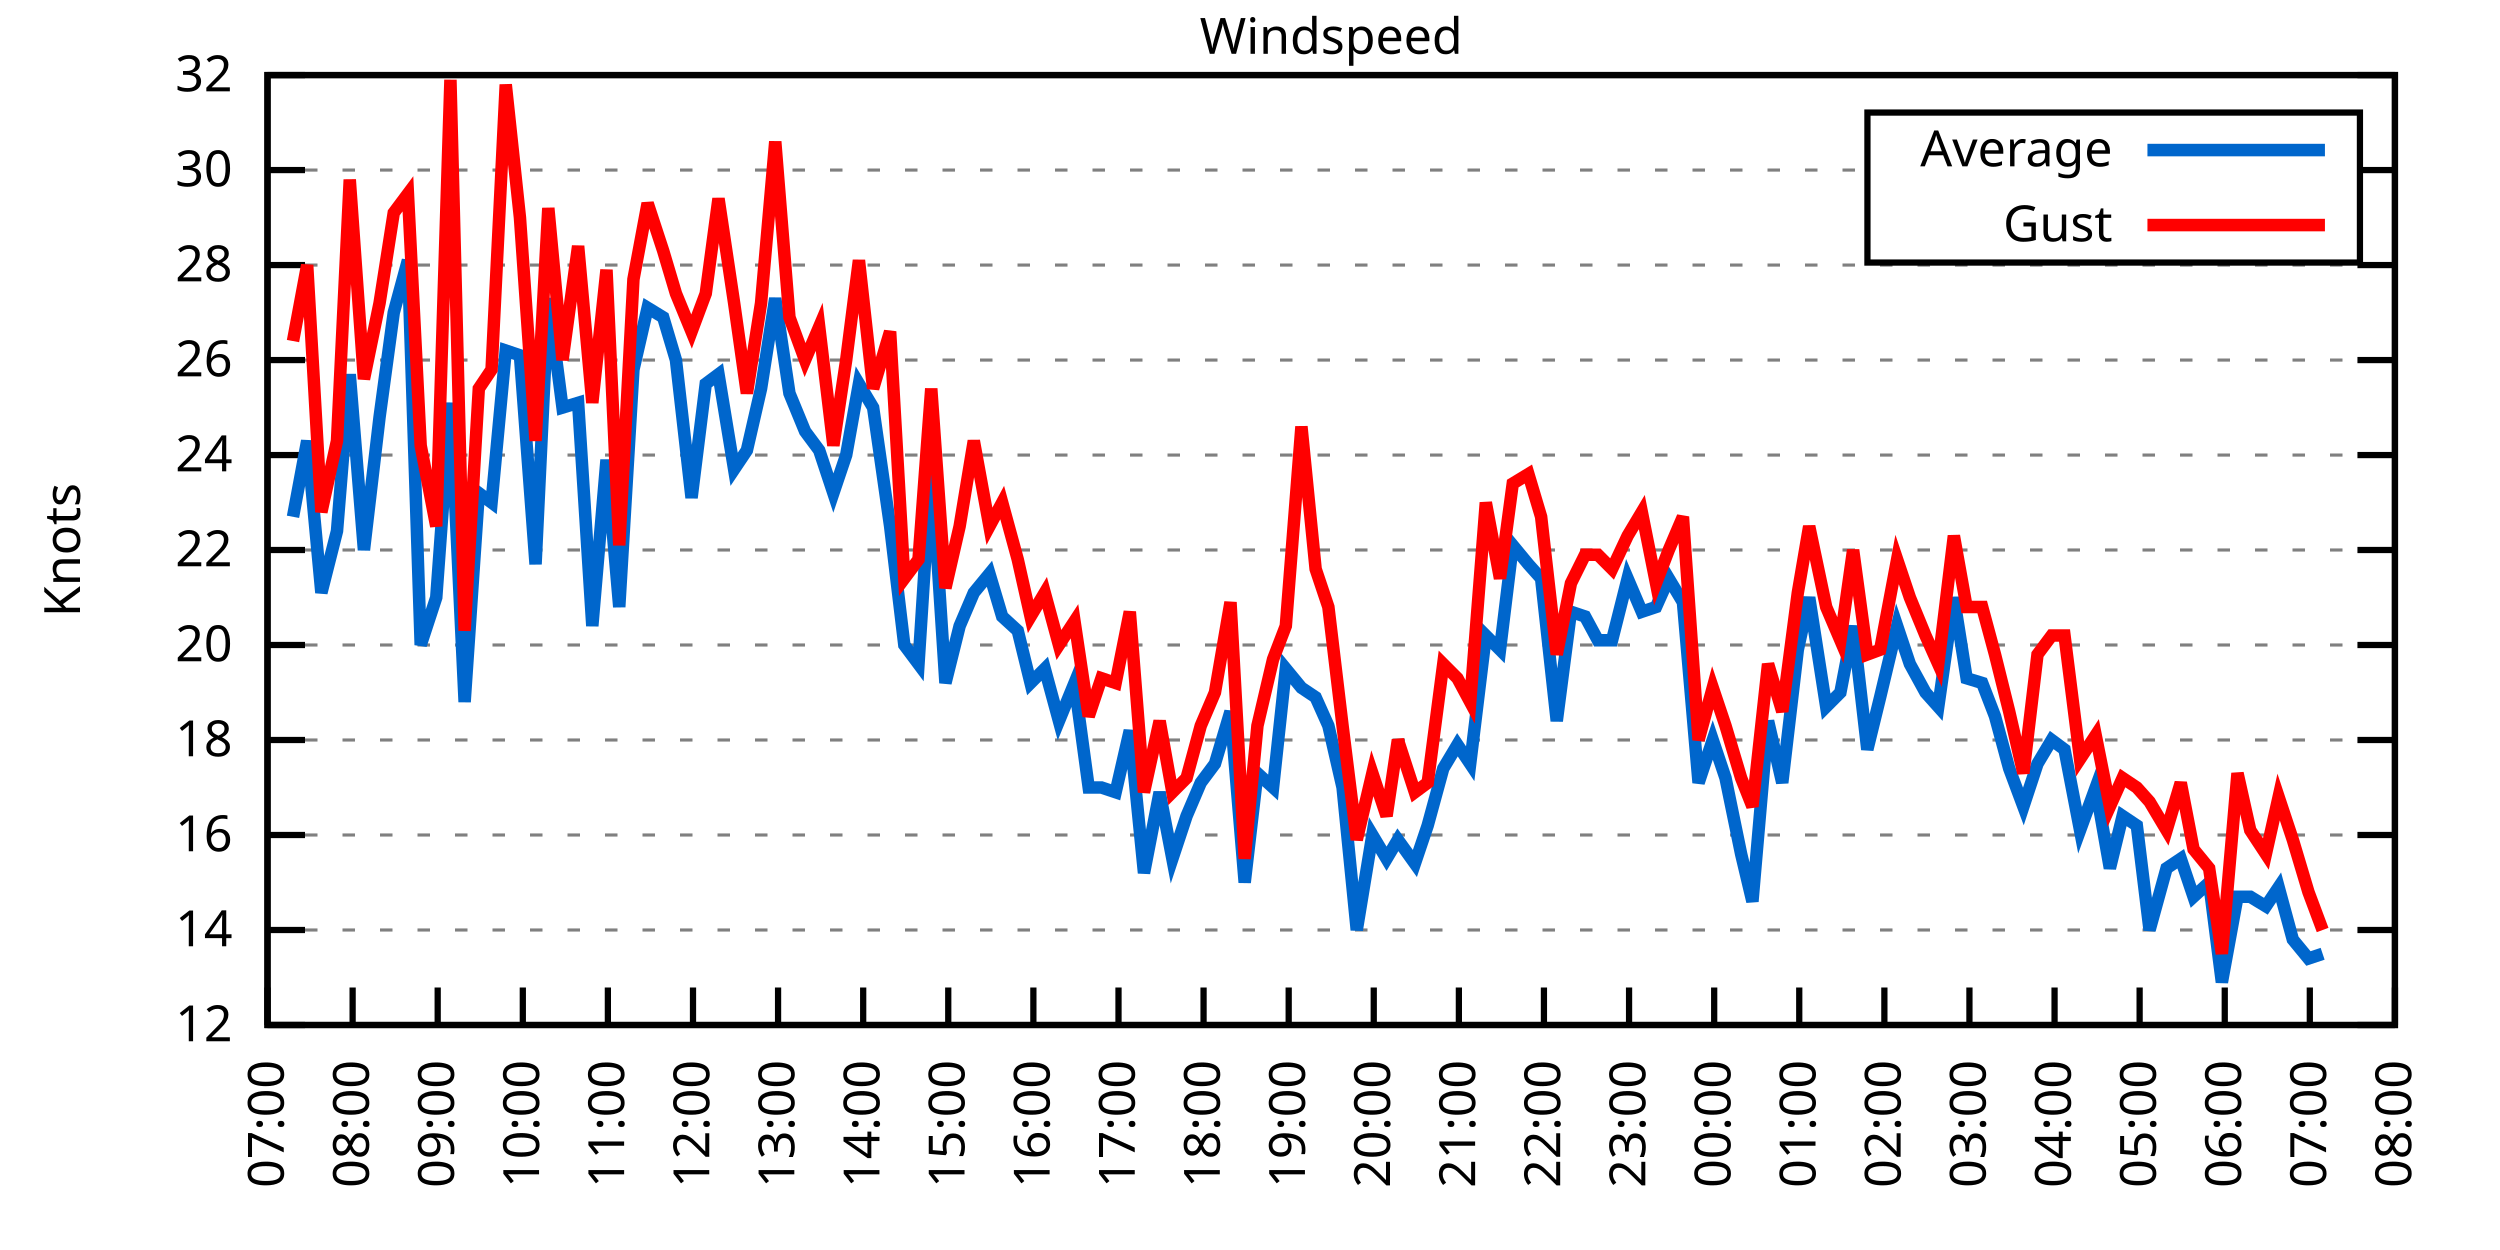
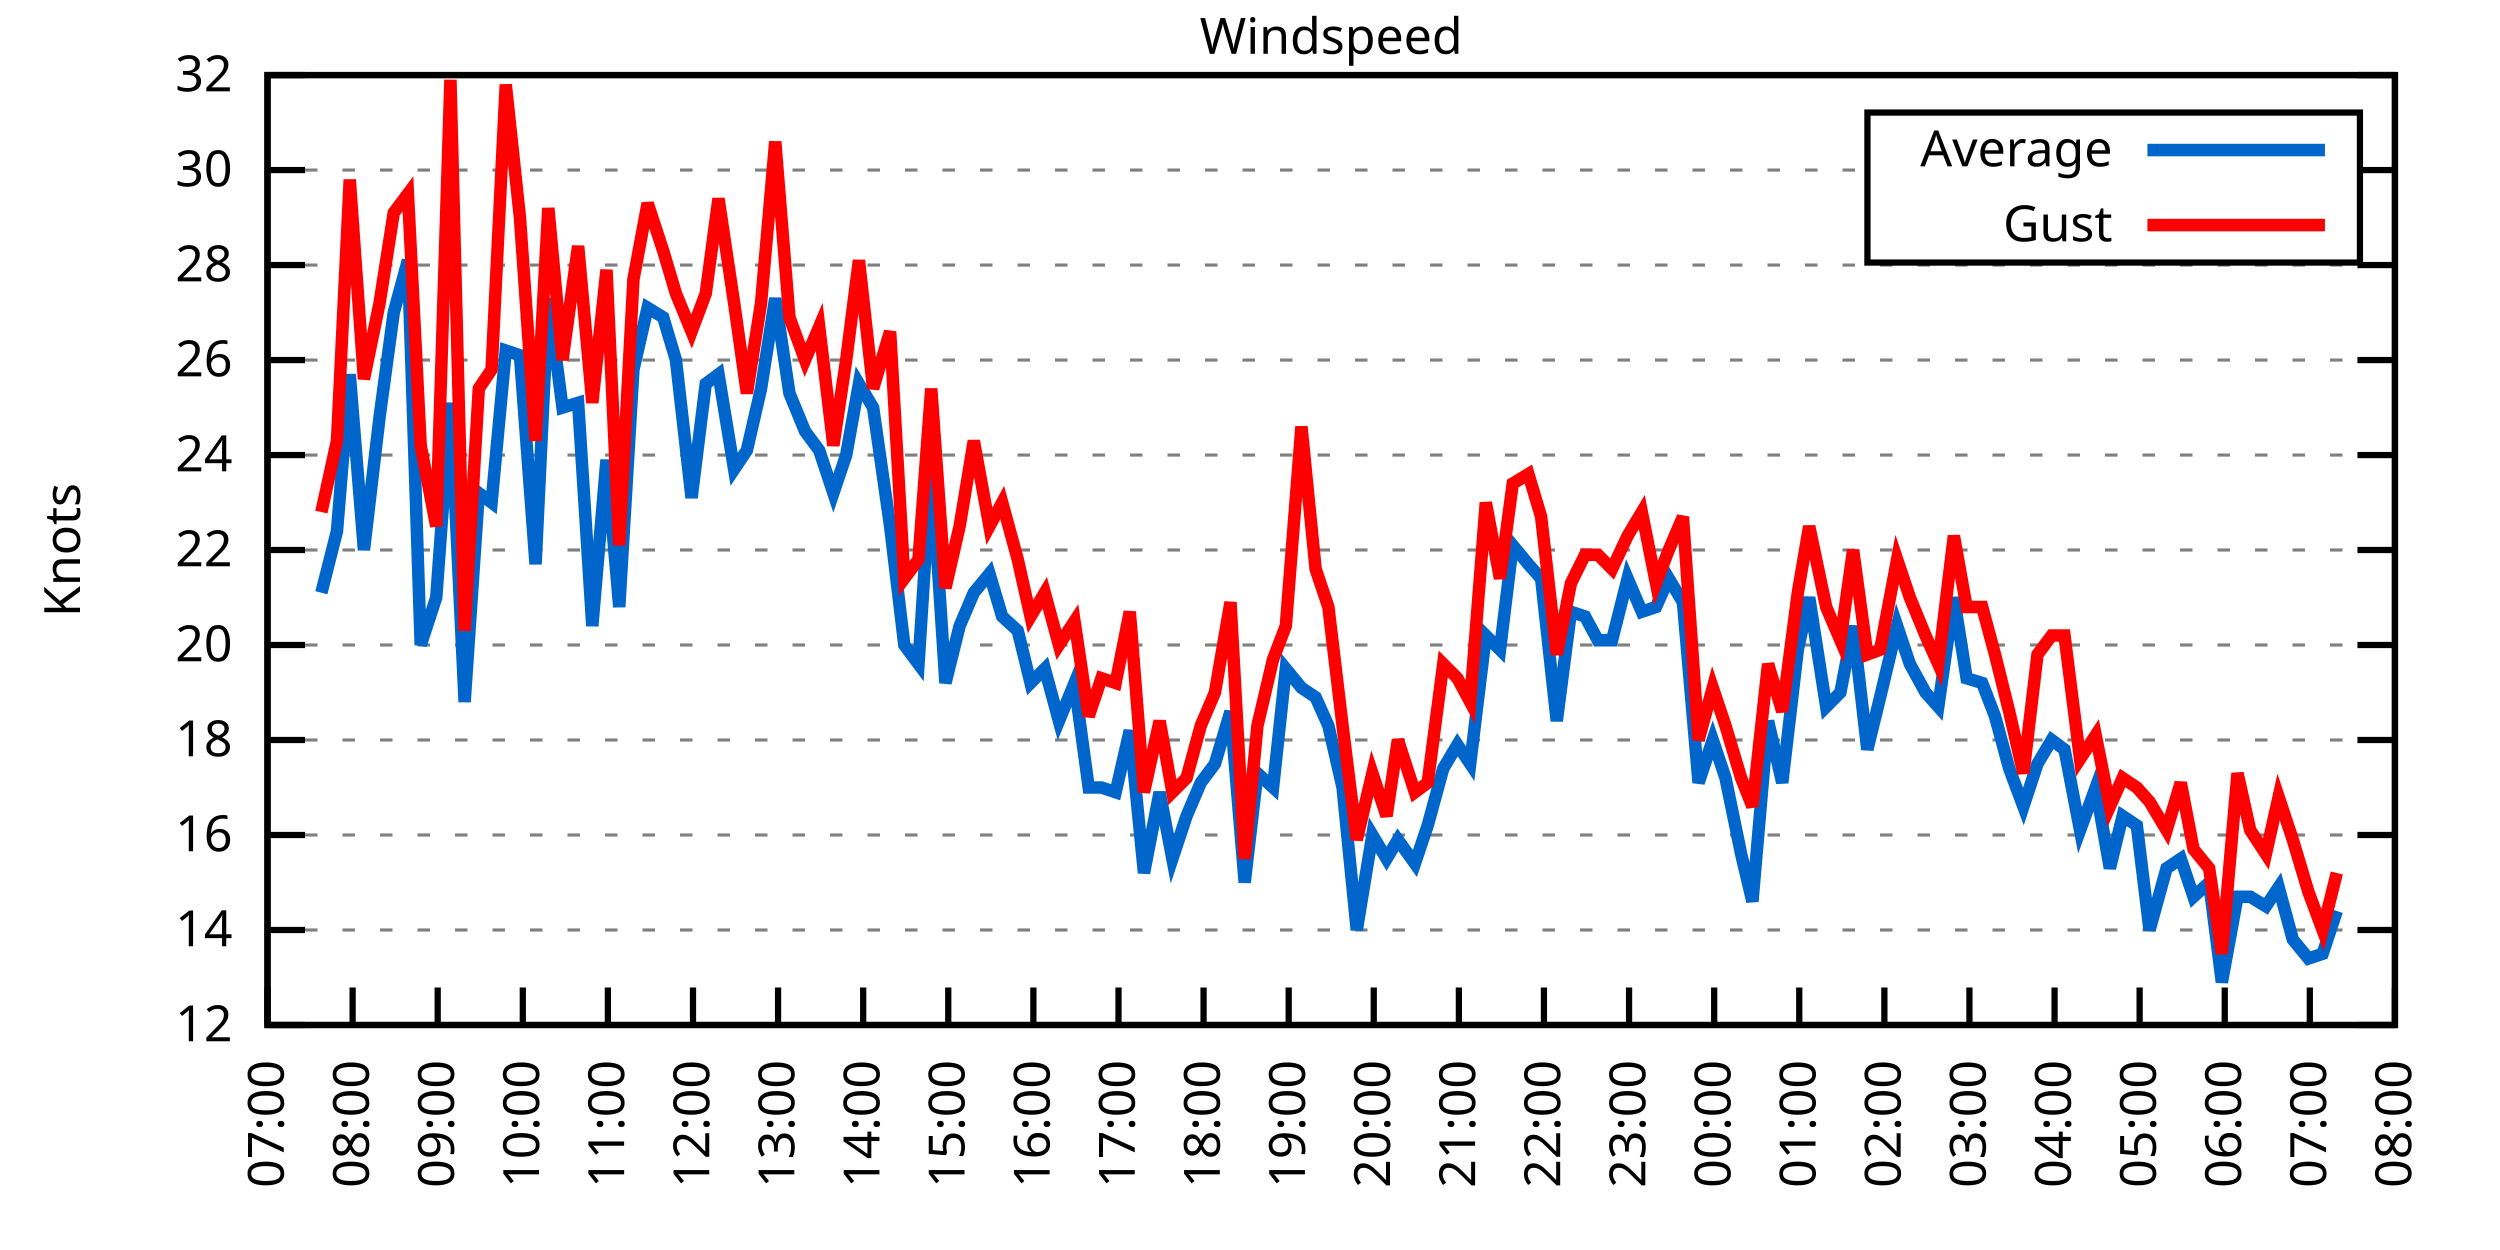
<svg xmlns="http://www.w3.org/2000/svg" xmlns:xlink="http://www.w3.org/1999/xlink" width="400" height="200" viewBox="0 0 400 200">
  <g id="gnuplot_canvas">
    <rect x="0" y="0" width="400" height="200" fill="none" />
    <defs>
      <circle id="gpDot" r="0.5" stroke-width="0.5" stroke="currentColor" />
      <path id="gpPt0" stroke-width="0.333" stroke="currentColor" d="M-1,0 h2 M0,-1 v2" />
      <path id="gpPt1" stroke-width="0.333" stroke="currentColor" d="M-1,-1 L1,1 M1,-1 L-1,1" />
      <path id="gpPt2" stroke-width="0.333" stroke="currentColor" d="M-1,0 L1,0 M0,-1 L0,1 M-1,-1 L1,1 M-1,1 L1,-1" />
      <rect id="gpPt3" stroke-width="0.333" stroke="currentColor" x="-1" y="-1" width="2" height="2" />
      <rect id="gpPt4" stroke-width="0.333" stroke="currentColor" fill="currentColor" x="-1" y="-1" width="2" height="2" />
      <circle id="gpPt5" stroke-width="0.333" stroke="currentColor" cx="0" cy="0" r="1" />
      <use xlink:href="#gpPt5" id="gpPt6" fill="currentColor" stroke="none" />
      <path id="gpPt7" stroke-width="0.333" stroke="currentColor" d="M0,-1.33 L-1.33,0.67 L1.33,0.67 z" />
      <use xlink:href="#gpPt7" id="gpPt8" fill="currentColor" stroke="none" />
      <use xlink:href="#gpPt7" id="gpPt9" stroke="currentColor" transform="rotate(180)" />
      <use xlink:href="#gpPt9" id="gpPt10" fill="currentColor" stroke="none" />
      <use xlink:href="#gpPt3" id="gpPt11" stroke="currentColor" transform="rotate(45)" />
      <use xlink:href="#gpPt11" id="gpPt12" fill="currentColor" stroke="none" />
      <path id="gpPt13" stroke-width="0.333" stroke="currentColor" d="M0,1.330 L1.265,0.411 L0.782,-1.067 L-0.782,-1.076 L-1.265,0.411 z" />
      <use xlink:href="#gpPt13" id="gpPt14" fill="currentColor" stroke="none" />
      <filter id="textbox" filterUnits="objectBoundingBox" x="0" y="0" height="1" width="1">
        <feFlood flood-color="white" flood-opacity="1" result="bgnd" />
        <feComposite in="SourceGraphic" in2="bgnd" operator="atop" />
      </filter>
      <filter id="greybox" filterUnits="objectBoundingBox" x="0" y="0" height="1" width="1">
        <feFlood flood-color="lightgrey" flood-opacity="1" result="grey" />
        <feComposite in="SourceGraphic" in2="grey" operator="atop" />
      </filter>
    </defs>
    <g fill="none" color="white" stroke="currentColor" stroke-width="1.00" stroke-linecap="butt" stroke-linejoin="miter">
</g>
    <g fill="none" color="black" stroke="currentColor" stroke-width="1.00" stroke-linecap="butt" stroke-linejoin="miter">
      <g stroke="none" shape-rendering="crispEdges">
        <polygon fill="rgb(255, 255, 255)" points="42.80,164.00 383.18,164.00 383.18,12.02 42.80,12.02 " />
      </g>
    </g>
    <g fill="none" color="black" stroke="currentColor" stroke-width="1.00" stroke-linecap="butt" stroke-linejoin="miter">
</g>
    <g fill="none" color="black" stroke="black" stroke-width="0.50" stroke-linecap="butt" stroke-linejoin="miter">
</g>
    <g fill="none" color="gray" stroke="currentColor" stroke-width="0.50" stroke-linecap="butt" stroke-linejoin="miter">
      <path stroke="gray" stroke-dasharray="2,4" class="gridline" d="M42.80,164.00 L383.19,164.00  " />
    </g>
    <g fill="none" color="gray" stroke="gray" stroke-width="1.00" stroke-linecap="butt" stroke-linejoin="miter">
</g>
    <g fill="none" color="black" stroke="currentColor" stroke-width="1.00" stroke-linecap="butt" stroke-linejoin="miter">
      <path stroke="black" d="M42.80,164.00 L48.80,164.00 M383.19,164.00 L377.19,164.00  " />
      <g transform="translate(37.20,166.60)" stroke="none" fill="black" font-family="Sans" font-size="8.00" text-anchor="end">
        <text>
          <tspan font-family="Sans"> 12</tspan>
        </text>
      </g>
    </g>
    <g fill="none" color="black" stroke="currentColor" stroke-width="1.00" stroke-linecap="butt" stroke-linejoin="miter">
</g>
    <g fill="none" color="black" stroke="black" stroke-width="0.50" stroke-linecap="butt" stroke-linejoin="miter">
</g>
    <g fill="none" color="gray" stroke="currentColor" stroke-width="0.50" stroke-linecap="butt" stroke-linejoin="miter">
      <path stroke="gray" stroke-dasharray="2,4" class="gridline" d="M42.80,148.80 L383.19,148.80  " />
    </g>
    <g fill="none" color="gray" stroke="gray" stroke-width="1.00" stroke-linecap="butt" stroke-linejoin="miter">
</g>
    <g fill="none" color="black" stroke="currentColor" stroke-width="1.00" stroke-linecap="butt" stroke-linejoin="miter">
      <path stroke="black" d="M42.80,148.80 L48.80,148.80 M383.19,148.80 L377.19,148.80  " />
      <g transform="translate(37.20,151.40)" stroke="none" fill="black" font-family="Sans" font-size="8.00" text-anchor="end">
        <text>
          <tspan font-family="Sans"> 14</tspan>
        </text>
      </g>
    </g>
    <g fill="none" color="black" stroke="currentColor" stroke-width="1.00" stroke-linecap="butt" stroke-linejoin="miter">
</g>
    <g fill="none" color="black" stroke="black" stroke-width="0.50" stroke-linecap="butt" stroke-linejoin="miter">
</g>
    <g fill="none" color="gray" stroke="currentColor" stroke-width="0.50" stroke-linecap="butt" stroke-linejoin="miter">
      <path stroke="gray" stroke-dasharray="2,4" class="gridline" d="M42.80,133.60 L383.19,133.60  " />
    </g>
    <g fill="none" color="gray" stroke="gray" stroke-width="1.00" stroke-linecap="butt" stroke-linejoin="miter">
</g>
    <g fill="none" color="black" stroke="currentColor" stroke-width="1.00" stroke-linecap="butt" stroke-linejoin="miter">
      <path stroke="black" d="M42.80,133.60 L48.80,133.60 M383.19,133.60 L377.19,133.60  " />
      <g transform="translate(37.20,136.20)" stroke="none" fill="black" font-family="Sans" font-size="8.00" text-anchor="end">
        <text>
          <tspan font-family="Sans"> 16</tspan>
        </text>
      </g>
    </g>
    <g fill="none" color="black" stroke="currentColor" stroke-width="1.00" stroke-linecap="butt" stroke-linejoin="miter">
</g>
    <g fill="none" color="black" stroke="black" stroke-width="0.50" stroke-linecap="butt" stroke-linejoin="miter">
</g>
    <g fill="none" color="gray" stroke="currentColor" stroke-width="0.50" stroke-linecap="butt" stroke-linejoin="miter">
      <path stroke="gray" stroke-dasharray="2,4" class="gridline" d="M42.80,118.40 L383.19,118.40  " />
    </g>
    <g fill="none" color="gray" stroke="gray" stroke-width="1.00" stroke-linecap="butt" stroke-linejoin="miter">
</g>
    <g fill="none" color="black" stroke="currentColor" stroke-width="1.00" stroke-linecap="butt" stroke-linejoin="miter">
      <path stroke="black" d="M42.80,118.40 L48.80,118.40 M383.19,118.40 L377.19,118.40  " />
      <g transform="translate(37.20,121.00)" stroke="none" fill="black" font-family="Sans" font-size="8.00" text-anchor="end">
        <text>
          <tspan font-family="Sans"> 18</tspan>
        </text>
      </g>
    </g>
    <g fill="none" color="black" stroke="currentColor" stroke-width="1.00" stroke-linecap="butt" stroke-linejoin="miter">
</g>
    <g fill="none" color="black" stroke="black" stroke-width="0.50" stroke-linecap="butt" stroke-linejoin="miter">
</g>
    <g fill="none" color="gray" stroke="currentColor" stroke-width="0.50" stroke-linecap="butt" stroke-linejoin="miter">
      <path stroke="gray" stroke-dasharray="2,4" class="gridline" d="M42.80,103.20 L383.19,103.20  " />
    </g>
    <g fill="none" color="gray" stroke="gray" stroke-width="1.00" stroke-linecap="butt" stroke-linejoin="miter">
</g>
    <g fill="none" color="black" stroke="currentColor" stroke-width="1.00" stroke-linecap="butt" stroke-linejoin="miter">
      <path stroke="black" d="M42.80,103.20 L48.80,103.20 M383.19,103.20 L377.19,103.20  " />
      <g transform="translate(37.20,105.80)" stroke="none" fill="black" font-family="Sans" font-size="8.00" text-anchor="end">
        <text>
          <tspan font-family="Sans"> 20</tspan>
        </text>
      </g>
    </g>
    <g fill="none" color="black" stroke="currentColor" stroke-width="1.00" stroke-linecap="butt" stroke-linejoin="miter">
</g>
    <g fill="none" color="black" stroke="black" stroke-width="0.50" stroke-linecap="butt" stroke-linejoin="miter">
</g>
    <g fill="none" color="gray" stroke="currentColor" stroke-width="0.50" stroke-linecap="butt" stroke-linejoin="miter">
      <path stroke="gray" stroke-dasharray="2,4" class="gridline" d="M42.80,88.00 L383.19,88.00  " />
    </g>
    <g fill="none" color="gray" stroke="gray" stroke-width="1.00" stroke-linecap="butt" stroke-linejoin="miter">
</g>
    <g fill="none" color="black" stroke="currentColor" stroke-width="1.00" stroke-linecap="butt" stroke-linejoin="miter">
      <path stroke="black" d="M42.80,88.00 L48.80,88.00 M383.19,88.00 L377.19,88.00  " />
      <g transform="translate(37.20,90.60)" stroke="none" fill="black" font-family="Sans" font-size="8.00" text-anchor="end">
        <text>
          <tspan font-family="Sans"> 22</tspan>
        </text>
      </g>
    </g>
    <g fill="none" color="black" stroke="currentColor" stroke-width="1.00" stroke-linecap="butt" stroke-linejoin="miter">
</g>
    <g fill="none" color="black" stroke="black" stroke-width="0.50" stroke-linecap="butt" stroke-linejoin="miter">
</g>
    <g fill="none" color="gray" stroke="currentColor" stroke-width="0.50" stroke-linecap="butt" stroke-linejoin="miter">
      <path stroke="gray" stroke-dasharray="2,4" class="gridline" d="M42.80,72.81 L383.19,72.81  " />
    </g>
    <g fill="none" color="gray" stroke="gray" stroke-width="1.00" stroke-linecap="butt" stroke-linejoin="miter">
</g>
    <g fill="none" color="black" stroke="currentColor" stroke-width="1.00" stroke-linecap="butt" stroke-linejoin="miter">
      <path stroke="black" d="M42.80,72.81 L48.80,72.81 M383.19,72.81 L377.19,72.81  " />
      <g transform="translate(37.20,75.41)" stroke="none" fill="black" font-family="Sans" font-size="8.00" text-anchor="end">
        <text>
          <tspan font-family="Sans"> 24</tspan>
        </text>
      </g>
    </g>
    <g fill="none" color="black" stroke="currentColor" stroke-width="1.00" stroke-linecap="butt" stroke-linejoin="miter">
</g>
    <g fill="none" color="black" stroke="black" stroke-width="0.50" stroke-linecap="butt" stroke-linejoin="miter">
</g>
    <g fill="none" color="gray" stroke="currentColor" stroke-width="0.50" stroke-linecap="butt" stroke-linejoin="miter">
      <path stroke="gray" stroke-dasharray="2,4" class="gridline" d="M42.80,57.61 L383.19,57.61  " />
    </g>
    <g fill="none" color="gray" stroke="gray" stroke-width="1.00" stroke-linecap="butt" stroke-linejoin="miter">
</g>
    <g fill="none" color="black" stroke="currentColor" stroke-width="1.00" stroke-linecap="butt" stroke-linejoin="miter">
      <path stroke="black" d="M42.80,57.61 L48.80,57.61 M383.19,57.61 L377.19,57.61  " />
      <g transform="translate(37.20,60.21)" stroke="none" fill="black" font-family="Sans" font-size="8.00" text-anchor="end">
        <text>
          <tspan font-family="Sans"> 26</tspan>
        </text>
      </g>
    </g>
    <g fill="none" color="black" stroke="currentColor" stroke-width="1.00" stroke-linecap="butt" stroke-linejoin="miter">
</g>
    <g fill="none" color="black" stroke="black" stroke-width="0.50" stroke-linecap="butt" stroke-linejoin="miter">
</g>
    <g fill="none" color="gray" stroke="currentColor" stroke-width="0.50" stroke-linecap="butt" stroke-linejoin="miter">
      <path stroke="gray" stroke-dasharray="2,4" class="gridline" d="M42.80,42.41 L383.19,42.41  " />
    </g>
    <g fill="none" color="gray" stroke="gray" stroke-width="1.00" stroke-linecap="butt" stroke-linejoin="miter">
</g>
    <g fill="none" color="black" stroke="currentColor" stroke-width="1.00" stroke-linecap="butt" stroke-linejoin="miter">
      <path stroke="black" d="M42.80,42.41 L48.80,42.41 M383.19,42.41 L377.19,42.41  " />
      <g transform="translate(37.20,45.01)" stroke="none" fill="black" font-family="Sans" font-size="8.00" text-anchor="end">
        <text>
          <tspan font-family="Sans"> 28</tspan>
        </text>
      </g>
    </g>
    <g fill="none" color="black" stroke="currentColor" stroke-width="1.00" stroke-linecap="butt" stroke-linejoin="miter">
</g>
    <g fill="none" color="black" stroke="black" stroke-width="0.50" stroke-linecap="butt" stroke-linejoin="miter">
</g>
    <g fill="none" color="gray" stroke="currentColor" stroke-width="0.50" stroke-linecap="butt" stroke-linejoin="miter">
      <path stroke="gray" stroke-dasharray="2,4" class="gridline" d="M42.80,27.21 L298.79,27.21 M377.59,27.21 L383.19,27.21  " />
    </g>
    <g fill="none" color="gray" stroke="gray" stroke-width="1.00" stroke-linecap="butt" stroke-linejoin="miter">
</g>
    <g fill="none" color="black" stroke="currentColor" stroke-width="1.00" stroke-linecap="butt" stroke-linejoin="miter">
      <path stroke="black" d="M42.80,27.21 L48.80,27.21 M383.19,27.21 L377.19,27.21  " />
      <g transform="translate(37.20,29.81)" stroke="none" fill="black" font-family="Sans" font-size="8.00" text-anchor="end">
        <text>
          <tspan font-family="Sans"> 30</tspan>
        </text>
      </g>
    </g>
    <g fill="none" color="black" stroke="currentColor" stroke-width="1.00" stroke-linecap="butt" stroke-linejoin="miter">
</g>
    <g fill="none" color="black" stroke="black" stroke-width="0.50" stroke-linecap="butt" stroke-linejoin="miter">
</g>
    <g fill="none" color="gray" stroke="currentColor" stroke-width="0.50" stroke-linecap="butt" stroke-linejoin="miter">
      <path stroke="gray" stroke-dasharray="2,4" class="gridline" d="M42.80,12.01 L383.19,12.01  " />
    </g>
    <g fill="none" color="gray" stroke="gray" stroke-width="1.00" stroke-linecap="butt" stroke-linejoin="miter">
</g>
    <g fill="none" color="black" stroke="currentColor" stroke-width="1.00" stroke-linecap="butt" stroke-linejoin="miter">
      <path stroke="black" d="M42.80,12.01 L48.80,12.01 M383.19,12.01 L377.19,12.01  " />
      <g transform="translate(37.20,14.61)" stroke="none" fill="black" font-family="Sans" font-size="8.00" text-anchor="end">
        <text>
          <tspan font-family="Sans"> 32</tspan>
        </text>
      </g>
    </g>
    <g fill="none" color="black" stroke="currentColor" stroke-width="1.00" stroke-linecap="butt" stroke-linejoin="miter">
      <path stroke="black" d="M42.80,164.00 L42.80,158.00  " />
      <g transform="translate(45.40,169.60) rotate(270.00)" stroke="none" fill="black" font-family="Sans" font-size="8.00" text-anchor="end">
        <text>
          <tspan font-family="Sans">07:00</tspan>
        </text>
      </g>
    </g>
    <g fill="none" color="black" stroke="currentColor" stroke-width="1.00" stroke-linecap="butt" stroke-linejoin="miter">
      <path stroke="black" d="M56.42,164.00 L56.42,158.00  " />
      <g transform="translate(59.02,169.60) rotate(270.00)" stroke="none" fill="black" font-family="Sans" font-size="8.00" text-anchor="end">
        <text>
          <tspan font-family="Sans">08:00</tspan>
        </text>
      </g>
    </g>
    <g fill="none" color="black" stroke="currentColor" stroke-width="1.00" stroke-linecap="butt" stroke-linejoin="miter">
      <path stroke="black" d="M70.03,164.00 L70.03,158.00  " />
      <g transform="translate(72.63,169.60) rotate(270.00)" stroke="none" fill="black" font-family="Sans" font-size="8.00" text-anchor="end">
        <text>
          <tspan font-family="Sans">09:00</tspan>
        </text>
      </g>
    </g>
    <g fill="none" color="black" stroke="currentColor" stroke-width="1.00" stroke-linecap="butt" stroke-linejoin="miter">
      <path stroke="black" d="M83.65,164.00 L83.65,158.00  " />
      <g transform="translate(86.25,169.60) rotate(270.00)" stroke="none" fill="black" font-family="Sans" font-size="8.00" text-anchor="end">
        <text>
          <tspan font-family="Sans">10:00</tspan>
        </text>
      </g>
    </g>
    <g fill="none" color="black" stroke="currentColor" stroke-width="1.00" stroke-linecap="butt" stroke-linejoin="miter">
      <path stroke="black" d="M97.26,164.00 L97.26,158.00  " />
      <g transform="translate(99.86,169.60) rotate(270.00)" stroke="none" fill="black" font-family="Sans" font-size="8.00" text-anchor="end">
        <text>
          <tspan font-family="Sans">11:00</tspan>
        </text>
      </g>
    </g>
    <g fill="none" color="black" stroke="currentColor" stroke-width="1.00" stroke-linecap="butt" stroke-linejoin="miter">
      <path stroke="black" d="M110.88,164.00 L110.88,158.00  " />
      <g transform="translate(113.48,169.60) rotate(270.00)" stroke="none" fill="black" font-family="Sans" font-size="8.00" text-anchor="end">
        <text>
          <tspan font-family="Sans">12:00</tspan>
        </text>
      </g>
    </g>
    <g fill="none" color="black" stroke="currentColor" stroke-width="1.00" stroke-linecap="butt" stroke-linejoin="miter">
      <path stroke="black" d="M124.49,164.00 L124.49,158.00  " />
      <g transform="translate(127.09,169.60) rotate(270.00)" stroke="none" fill="black" font-family="Sans" font-size="8.00" text-anchor="end">
        <text>
          <tspan font-family="Sans">13:00</tspan>
        </text>
      </g>
    </g>
    <g fill="none" color="black" stroke="currentColor" stroke-width="1.00" stroke-linecap="butt" stroke-linejoin="miter">
      <path stroke="black" d="M138.11,164.00 L138.11,158.00  " />
      <g transform="translate(140.71,169.60) rotate(270.00)" stroke="none" fill="black" font-family="Sans" font-size="8.00" text-anchor="end">
        <text>
          <tspan font-family="Sans">14:00</tspan>
        </text>
      </g>
    </g>
    <g fill="none" color="black" stroke="currentColor" stroke-width="1.00" stroke-linecap="butt" stroke-linejoin="miter">
      <path stroke="black" d="M151.72,164.00 L151.72,158.00  " />
      <g transform="translate(154.32,169.60) rotate(270.00)" stroke="none" fill="black" font-family="Sans" font-size="8.00" text-anchor="end">
        <text>
          <tspan font-family="Sans">15:00</tspan>
        </text>
      </g>
    </g>
    <g fill="none" color="black" stroke="currentColor" stroke-width="1.00" stroke-linecap="butt" stroke-linejoin="miter">
      <path stroke="black" d="M165.34,164.00 L165.34,158.00  " />
      <g transform="translate(167.94,169.60) rotate(270.00)" stroke="none" fill="black" font-family="Sans" font-size="8.00" text-anchor="end">
        <text>
          <tspan font-family="Sans">16:00</tspan>
        </text>
      </g>
    </g>
    <g fill="none" color="black" stroke="currentColor" stroke-width="1.00" stroke-linecap="butt" stroke-linejoin="miter">
      <path stroke="black" d="M178.96,164.00 L178.96,158.00  " />
      <g transform="translate(181.56,169.60) rotate(270.00)" stroke="none" fill="black" font-family="Sans" font-size="8.00" text-anchor="end">
        <text>
          <tspan font-family="Sans">17:00</tspan>
        </text>
      </g>
    </g>
    <g fill="none" color="black" stroke="currentColor" stroke-width="1.00" stroke-linecap="butt" stroke-linejoin="miter">
      <path stroke="black" d="M192.57,164.00 L192.57,158.00  " />
      <g transform="translate(195.17,169.60) rotate(270.00)" stroke="none" fill="black" font-family="Sans" font-size="8.00" text-anchor="end">
        <text>
          <tspan font-family="Sans">18:00</tspan>
        </text>
      </g>
    </g>
    <g fill="none" color="black" stroke="currentColor" stroke-width="1.00" stroke-linecap="butt" stroke-linejoin="miter">
      <path stroke="black" d="M206.19,164.00 L206.19,158.00  " />
      <g transform="translate(208.79,169.60) rotate(270.00)" stroke="none" fill="black" font-family="Sans" font-size="8.00" text-anchor="end">
        <text>
          <tspan font-family="Sans">19:00</tspan>
        </text>
      </g>
    </g>
    <g fill="none" color="black" stroke="currentColor" stroke-width="1.00" stroke-linecap="butt" stroke-linejoin="miter">
      <path stroke="black" d="M219.80,164.00 L219.80,158.00  " />
      <g transform="translate(222.40,169.60) rotate(270.00)" stroke="none" fill="black" font-family="Sans" font-size="8.00" text-anchor="end">
        <text>
          <tspan font-family="Sans">20:00</tspan>
        </text>
      </g>
    </g>
    <g fill="none" color="black" stroke="currentColor" stroke-width="1.00" stroke-linecap="butt" stroke-linejoin="miter">
      <path stroke="black" d="M233.42,164.00 L233.42,158.00  " />
      <g transform="translate(236.02,169.60) rotate(270.00)" stroke="none" fill="black" font-family="Sans" font-size="8.00" text-anchor="end">
        <text>
          <tspan font-family="Sans">21:00</tspan>
        </text>
      </g>
    </g>
    <g fill="none" color="black" stroke="currentColor" stroke-width="1.00" stroke-linecap="butt" stroke-linejoin="miter">
      <path stroke="black" d="M247.03,164.00 L247.03,158.00  " />
      <g transform="translate(249.63,169.60) rotate(270.00)" stroke="none" fill="black" font-family="Sans" font-size="8.00" text-anchor="end">
        <text>
          <tspan font-family="Sans">22:00</tspan>
        </text>
      </g>
    </g>
    <g fill="none" color="black" stroke="currentColor" stroke-width="1.00" stroke-linecap="butt" stroke-linejoin="miter">
      <path stroke="black" d="M260.65,164.00 L260.65,158.00  " />
      <g transform="translate(263.25,169.60) rotate(270.00)" stroke="none" fill="black" font-family="Sans" font-size="8.00" text-anchor="end">
        <text>
          <tspan font-family="Sans">23:00</tspan>
        </text>
      </g>
    </g>
    <g fill="none" color="black" stroke="currentColor" stroke-width="1.00" stroke-linecap="butt" stroke-linejoin="miter">
      <path stroke="black" d="M274.27,164.00 L274.27,158.00  " />
      <g transform="translate(276.87,169.60) rotate(270.00)" stroke="none" fill="black" font-family="Sans" font-size="8.00" text-anchor="end">
        <text>
          <tspan font-family="Sans">00:00</tspan>
        </text>
      </g>
    </g>
    <g fill="none" color="black" stroke="currentColor" stroke-width="1.00" stroke-linecap="butt" stroke-linejoin="miter">
      <path stroke="black" d="M287.88,164.00 L287.88,158.00  " />
      <g transform="translate(290.48,169.60) rotate(270.00)" stroke="none" fill="black" font-family="Sans" font-size="8.00" text-anchor="end">
        <text>
          <tspan font-family="Sans">01:00</tspan>
        </text>
      </g>
    </g>
    <g fill="none" color="black" stroke="currentColor" stroke-width="1.00" stroke-linecap="butt" stroke-linejoin="miter">
      <path stroke="black" d="M301.50,164.00 L301.50,158.00  " />
      <g transform="translate(304.10,169.60) rotate(270.00)" stroke="none" fill="black" font-family="Sans" font-size="8.00" text-anchor="end">
        <text>
          <tspan font-family="Sans">02:00</tspan>
        </text>
      </g>
    </g>
    <g fill="none" color="black" stroke="currentColor" stroke-width="1.00" stroke-linecap="butt" stroke-linejoin="miter">
      <path stroke="black" d="M315.11,164.00 L315.11,158.00  " />
      <g transform="translate(317.71,169.60) rotate(270.00)" stroke="none" fill="black" font-family="Sans" font-size="8.00" text-anchor="end">
        <text>
          <tspan font-family="Sans">03:00</tspan>
        </text>
      </g>
    </g>
    <g fill="none" color="black" stroke="currentColor" stroke-width="1.00" stroke-linecap="butt" stroke-linejoin="miter">
      <path stroke="black" d="M328.73,164.00 L328.73,158.00  " />
      <g transform="translate(331.33,169.60) rotate(270.00)" stroke="none" fill="black" font-family="Sans" font-size="8.00" text-anchor="end">
        <text>
          <tspan font-family="Sans">04:00</tspan>
        </text>
      </g>
    </g>
    <g fill="none" color="black" stroke="currentColor" stroke-width="1.00" stroke-linecap="butt" stroke-linejoin="miter">
      <path stroke="black" d="M342.34,164.00 L342.34,158.00  " />
      <g transform="translate(344.94,169.60) rotate(270.00)" stroke="none" fill="black" font-family="Sans" font-size="8.00" text-anchor="end">
        <text>
          <tspan font-family="Sans">05:00</tspan>
        </text>
      </g>
    </g>
    <g fill="none" color="black" stroke="currentColor" stroke-width="1.00" stroke-linecap="butt" stroke-linejoin="miter">
      <path stroke="black" d="M355.96,164.00 L355.96,158.00  " />
      <g transform="translate(358.56,169.60) rotate(270.00)" stroke="none" fill="black" font-family="Sans" font-size="8.00" text-anchor="end">
        <text>
          <tspan font-family="Sans">06:00</tspan>
        </text>
      </g>
    </g>
    <g fill="none" color="black" stroke="currentColor" stroke-width="1.00" stroke-linecap="butt" stroke-linejoin="miter">
      <path stroke="black" d="M369.57,164.00 L369.57,158.00  " />
      <g transform="translate(372.17,169.60) rotate(270.00)" stroke="none" fill="black" font-family="Sans" font-size="8.00" text-anchor="end">
        <text>
          <tspan font-family="Sans">07:00</tspan>
        </text>
      </g>
    </g>
    <g fill="none" color="black" stroke="currentColor" stroke-width="1.00" stroke-linecap="butt" stroke-linejoin="miter">
      <path stroke="black" d="M383.19,164.00 L383.19,158.00  " />
      <g transform="translate(385.79,169.60) rotate(270.00)" stroke="none" fill="black" font-family="Sans" font-size="8.00" text-anchor="end">
        <text>
          <tspan font-family="Sans">08:00</tspan>
        </text>
      </g>
    </g>
    <g fill="none" color="black" stroke="currentColor" stroke-width="1.00" stroke-linecap="butt" stroke-linejoin="miter">
</g>
    <g fill="none" color="black" stroke="currentColor" stroke-width="1.00" stroke-linecap="butt" stroke-linejoin="miter">
      <path stroke="black" d="M42.80,12.01 L42.80,164.00 L383.19,164.00 L383.19,12.01 L42.80,12.01 Z  " />
    </g>
    <g fill="none" color="black" stroke="currentColor" stroke-width="1.00" stroke-linecap="butt" stroke-linejoin="miter">
</g>
    <g fill="none" color="black" stroke="currentColor" stroke-width="1.00" stroke-linecap="butt" stroke-linejoin="miter">
      <path stroke="black" d="M298.79,42.01 L298.79,18.01 L377.59,18.01 L377.59,42.01 L298.79,42.01 Z  " />
    </g>
    <g id="Windspeed_plot_1">
      <g fill="none" color="white" stroke="black" stroke-width="2.00" stroke-linecap="butt" stroke-linejoin="miter">
</g>
      <g fill="none" color="black" stroke="currentColor" stroke-width="2.00" stroke-linecap="butt" stroke-linejoin="miter">
        <g transform="translate(337.99,26.61)" stroke="none" fill="black" font-family="Sans" font-size="8.00" text-anchor="end">
          <text>
            <tspan font-family="Sans">Average</tspan>
          </text>
        </g>
      </g>
      <g fill="none" color="black" stroke="currentColor" stroke-width="2.00" stroke-linecap="butt" stroke-linejoin="miter">
-         <path stroke="rgb(  0, 102, 204)" d="M343.59,24.01 L371.99,24.01 M46.88,82.69 L49.15,70.53 L51.42,94.84 L53.92,84.97 L55.96,59.89 L58.23,88.00   L60.73,66.73 L63.00,50.01 L65.27,41.65 L67.31,103.20 L69.80,95.60 L72.07,64.45 L74.34,112.32 L76.61,78.89   L78.65,80.41 L80.92,56.09 L83.19,56.85 L85.69,90.28 L87.73,47.73 L90.00,65.21 L92.50,64.45 L94.77,100.16   L97.04,73.57 L99.08,97.12 L101.35,59.13 L103.62,49.25 L106.11,50.77 L108.15,57.61 L110.65,79.65 L112.92,61.41   L114.96,59.89 L117.46,75.09 L119.50,72.05 L121.77,62.17 L124.04,47.73 L126.31,62.93 L128.81,69.01 L131.07,72.05   L133.34,78.89 L135.39,72.81 L137.43,61.41 L139.70,65.21 L142.42,84.21 L144.69,103.20 L146.96,106.24 L149.00,74.33   L151.27,109.28 L153.54,100.16 L155.81,94.84 L158.31,91.80 L160.35,98.64 L162.84,100.92 L164.89,109.28 L167.16,107.00   L169.43,115.36 L171.92,109.28 L174.19,126.00 L176.23,126.00 L178.50,126.76 L180.77,116.88 L183.04,139.68 L185.54,126.76   L187.58,137.40 L189.85,130.56 L192.12,125.24 L194.39,122.20 L196.88,113.84 L199.15,141.20 L201.19,123.72 L203.69,126.00   L205.73,107.00 L208.23,110.04 L210.50,111.56 L212.54,116.12 L214.81,126.00 L217.08,148.80 L219.58,133.60 L221.85,137.40   L223.66,134.36 L226.38,138.16 L228.43,132.08 L230.92,122.96 L233.19,119.16 L235.23,122.20 L237.73,101.68 L240.00,103.96   L242.04,87.25 L244.54,90.28 L246.58,92.56 L249.08,115.36 L251.35,97.88 L253.61,98.64 L255.66,102.44 L257.93,102.44   L260.42,92.56 L262.69,97.88 L264.96,97.12 L267.00,92.56 L269.27,96.36 L271.77,125.24 L274.04,118.40 L276.08,124.48   L278.58,136.64 L280.39,144.24 L282.89,115.36 L285.16,125.24 L287.65,103.96 L289.47,95.60 L292.19,113.08 L294.46,110.80   L296.50,100.16 L298.77,119.92 L300.82,111.56 L303.54,100.16 L305.58,106.24 L308.08,110.80 L310.12,113.08 L312.62,95.60   L314.66,108.52 L317.15,109.28 L319.20,114.60 L321.47,122.96 L323.74,129.04 L326.00,122.20 L328.27,118.40 L330.32,119.92   L332.81,132.84 L335.31,126.00 L337.58,138.92 L339.62,130.56 L341.89,132.08 L343.93,148.80 L346.65,138.92 L348.92,137.40   L350.97,143.48 L353.46,141.20 L355.50,157.16 L358.00,143.48 L360.04,143.48 L362.54,145.00 L364.58,141.96 L366.85,150.32   L369.35,153.36 L371.62,152.60  " />
+         <path stroke="rgb(  0, 102, 204)" d="M343.59,24.01 L371.99,24.01 M51.42,94.84 L53.92,84.97 L55.96,59.89 L58.23,88.00 L60.73,66.73 L63.00,50.01   L65.27,41.65 L67.31,103.20 L69.80,95.60 L72.07,64.45 L74.34,112.32 L76.61,78.89 L78.65,80.41 L80.92,56.09   L83.19,56.85 L85.69,90.28 L87.73,47.73 L90.00,65.21 L92.50,64.45 L94.77,100.16 L97.04,73.57 L99.08,97.12   L101.35,59.13 L103.62,49.25 L106.11,50.77 L108.15,57.61 L110.65,79.65 L112.92,61.41 L114.96,59.89 L117.46,75.09   L119.50,72.05 L121.77,62.17 L124.04,47.73 L126.31,62.93 L128.81,69.01 L131.07,72.05 L133.34,78.89 L135.39,72.81   L137.43,61.41 L139.70,65.21 L142.42,84.21 L144.69,103.20 L146.96,106.24 L149.00,74.33 L151.27,109.28 L153.54,100.16   L155.81,94.84 L158.31,91.80 L160.35,98.64 L162.84,100.92 L164.89,109.28 L167.16,107.00 L169.43,115.36 L171.92,109.28   L174.19,126.00 L176.23,126.00 L178.50,126.76 L180.77,116.88 L183.04,139.68 L185.54,126.76 L187.58,137.40 L189.85,130.56   L192.12,125.24 L194.39,122.20 L196.88,113.84 L199.15,141.20 L201.19,123.72 L203.69,126.00 L205.73,107.00 L208.23,110.04   L210.50,111.56 L212.54,116.12 L214.81,126.00 L217.08,148.80 L219.58,133.60 L221.85,137.40 L223.66,134.36 L226.38,138.16   L228.43,132.08 L230.92,122.96 L233.19,119.16 L235.23,122.20 L237.73,101.68 L240.00,103.96 L242.04,87.25 L244.54,90.28   L246.58,92.56 L249.08,115.36 L251.35,97.88 L253.61,98.64 L255.66,102.44 L257.93,102.44 L260.42,92.56 L262.69,97.88   L264.96,97.12 L267.00,92.56 L269.27,96.36 L271.77,125.24 L274.04,118.40 L276.08,124.48 L278.58,136.64 L280.39,144.24   L282.89,115.36 L285.16,125.24 L287.65,103.96 L289.47,95.60 L292.19,113.08 L294.46,110.80 L296.50,100.16 L298.77,119.92   L300.82,111.56 L303.54,100.16 L305.58,106.24 L308.08,110.80 L310.12,113.08 L312.62,95.60 L314.66,108.52 L317.15,109.28   L319.20,114.60 L321.47,122.96 L323.74,129.04 L326.00,122.20 L328.27,118.40 L330.32,119.92 L332.81,132.84 L335.31,126.00   L337.58,138.92 L339.62,130.56 L341.89,132.08 L343.93,148.80 L346.65,138.92 L348.92,137.40 L350.97,143.48 L353.46,141.20   L355.50,157.16 L358.00,143.48 L360.04,143.48 L362.54,145.00 L364.58,141.96 L366.85,150.32 L369.35,153.36 L371.62,152.60   L373.89,145.76  " />
      </g>
    </g>
    <g id="Windspeed_plot_2">
      <g fill="none" color="black" stroke="currentColor" stroke-width="2.00" stroke-linecap="butt" stroke-linejoin="miter">
        <g transform="translate(337.99,38.61)" stroke="none" fill="black" font-family="Sans" font-size="8.00" text-anchor="end">
          <text>
            <tspan font-family="Sans">Gust</tspan>
          </text>
        </g>
      </g>
      <g fill="none" color="black" stroke="currentColor" stroke-width="2.00" stroke-linecap="butt" stroke-linejoin="miter">
-         <path stroke="rgb(255,   0,   0)" d="M343.59,36.01 L371.99,36.01 M46.88,54.57 L49.15,42.41 L51.42,81.93 L53.92,70.53 L55.96,28.73 L58.23,60.65   L60.73,48.49 L63.00,34.05 L65.27,31.01 L67.31,71.29 L69.80,84.21 L72.07,12.77 L74.34,100.92 L76.61,62.17   L78.65,59.13 L80.92,13.53 L83.19,34.81 L85.69,70.53 L87.73,33.29 L90.00,57.61 L92.50,39.37 L94.77,64.45   L97.04,43.17 L99.08,87.25 L101.35,44.69 L103.62,32.53 L106.11,40.13 L108.15,46.97 L110.65,53.05 L112.92,46.97   L114.96,31.77 L117.46,48.49 L119.50,62.93 L121.77,48.49 L124.04,22.65 L126.31,50.77 L128.81,57.61 L131.07,52.29   L133.34,71.29 L135.39,57.61 L137.43,41.65 L139.70,62.17 L142.42,53.05 L144.69,92.56 L146.96,89.52 L149.00,62.17   L151.27,94.08 L153.54,84.21 L155.81,70.53 L158.31,84.21 L160.35,80.41 L162.84,89.52 L164.89,98.64 L167.16,94.84   L169.43,103.20 L171.92,99.40 L174.19,114.60 L176.23,108.52 L178.50,109.28 L180.77,97.88 L183.04,126.76 L185.54,115.36   L187.58,126.76 L189.85,124.48 L192.12,116.12 L194.39,110.80 L196.88,96.36 L199.15,137.40 L201.19,116.12 L203.69,105.48   L205.73,100.16 L208.23,68.25 L210.50,91.04 L212.54,97.12 L214.81,116.12 L217.08,134.36 L219.58,123.72 L221.85,130.56   L223.66,118.40 L226.38,126.76 L228.43,125.24 L230.92,106.24 L233.19,108.52 L235.23,112.32 L237.73,80.41 L240.00,92.56   L242.04,77.37 L244.54,75.85 L246.58,82.69 L249.08,104.72 L251.35,93.32 L253.61,88.76 L255.66,88.76 L257.93,91.04   L260.42,85.73 L262.69,81.93 L264.96,93.32 L267.00,88.00 L269.27,82.69 L271.77,118.40 L274.04,110.04 L276.08,116.12   L278.58,124.48 L280.39,129.04 L282.89,106.24 L285.16,113.84 L287.65,94.84 L289.47,84.21 L292.19,97.12 L294.46,102.44   L296.50,88.00 L298.77,104.72 L300.82,103.96 L303.54,89.52 L305.58,95.60 L308.08,101.68 L310.12,106.24 L312.62,85.73   L314.66,97.12 L317.15,97.12 L319.20,104.72 L321.47,113.84 L323.74,123.72 L326.00,104.72 L328.27,101.68 L330.32,101.68   L332.81,121.44 L335.31,117.64 L337.58,129.04 L339.62,124.48 L341.89,126.00 L343.93,128.28 L346.65,132.84 L348.92,125.24   L350.97,135.88 L353.46,138.92 L355.50,152.60 L358.00,123.72 L360.04,132.84 L362.54,136.64 L364.58,127.52 L366.85,134.36   L369.35,142.72 L371.62,148.80  " />
+         <path stroke="rgb(255,   0,   0)" d="M343.59,36.01 L371.99,36.01 M51.42,81.93 L53.92,70.53 L55.96,28.73 L58.23,60.65 L60.73,48.49 L63.00,34.05   L65.27,31.01 L67.31,71.29 L69.80,84.21 L72.07,12.77 L74.34,100.92 L76.61,62.17 L78.65,59.13 L80.92,13.53   L83.19,34.81 L85.69,70.53 L87.73,33.29 L90.00,57.61 L92.50,39.37 L94.77,64.45 L97.04,43.17 L99.08,87.25   L101.35,44.69 L103.62,32.53 L106.11,40.13 L108.15,46.97 L110.65,53.05 L112.92,46.97 L114.96,31.77 L117.46,48.49   L119.50,62.93 L121.77,48.49 L124.04,22.65 L126.31,50.77 L128.81,57.61 L131.07,52.29 L133.34,71.29 L135.39,57.61   L137.43,41.65 L139.70,62.17 L142.42,53.05 L144.69,92.56 L146.96,89.52 L149.00,62.17 L151.27,94.08 L153.54,84.21   L155.81,70.53 L158.31,84.21 L160.35,80.41 L162.84,89.52 L164.89,98.64 L167.16,94.84 L169.43,103.20 L171.92,99.40   L174.19,114.60 L176.23,108.52 L178.50,109.28 L180.77,97.88 L183.04,126.76 L185.54,115.36 L187.58,126.76 L189.85,124.48   L192.12,116.12 L194.39,110.80 L196.88,96.36 L199.15,137.40 L201.19,116.12 L203.69,105.48 L205.73,100.16 L208.23,68.25   L210.50,91.04 L212.54,97.12 L214.81,116.12 L217.08,134.36 L219.58,123.72 L221.85,130.56 L223.66,118.40 L226.38,126.76   L228.43,125.24 L230.92,106.24 L233.19,108.52 L235.23,112.32 L237.73,80.41 L240.00,92.56 L242.04,77.37 L244.54,75.85   L246.58,82.69 L249.08,104.72 L251.35,93.32 L253.61,88.76 L255.66,88.76 L257.93,91.04 L260.42,85.73 L262.69,81.93   L264.96,93.32 L267.00,88.00 L269.27,82.69 L271.77,118.40 L274.04,110.04 L276.08,116.12 L278.58,124.48 L280.39,129.04   L282.89,106.24 L285.16,113.84 L287.65,94.84 L289.47,84.21 L292.19,97.12 L294.46,102.44 L296.50,88.00 L298.77,104.72   L300.82,103.96 L303.54,89.52 L305.58,95.60 L308.08,101.68 L310.12,106.24 L312.62,85.73 L314.66,97.12 L317.15,97.12   L319.20,104.72 L321.47,113.84 L323.74,123.72 L326.00,104.72 L328.27,101.68 L330.32,101.68 L332.81,121.44 L335.31,117.64   L337.58,129.04 L339.62,124.48 L341.89,126.00 L343.93,128.28 L346.65,132.84 L348.92,125.24 L350.97,135.88 L353.46,138.92   L355.50,152.60 L358.00,123.72 L360.04,132.84 L362.54,136.64 L364.58,127.52 L366.85,134.36 L369.35,142.72 L371.62,148.80   L373.89,139.68  " />
      </g>
    </g>
    <g fill="none" color="black" stroke="currentColor" stroke-width="2.00" stroke-linecap="butt" stroke-linejoin="miter">
</g>
    <g fill="none" color="black" stroke="black" stroke-width="1.00" stroke-linecap="butt" stroke-linejoin="miter">
</g>
    <g fill="none" color="black" stroke="currentColor" stroke-width="1.00" stroke-linecap="butt" stroke-linejoin="miter">
      <path stroke="black" d="M42.80,12.01 L42.80,164.00 L383.19,164.00 L383.19,12.01 L42.80,12.01 Z  " />
      <g transform="translate(12.80,88.01) rotate(270.00)" stroke="none" fill="black" font-family="Sans" font-size="8.00" text-anchor="middle">
        <text>
          <tspan font-family="Sans">Knots</tspan>
        </text>
      </g>
    </g>
    <g fill="none" color="black" stroke="currentColor" stroke-width="1.00" stroke-linecap="butt" stroke-linejoin="miter">
</g>
    <g fill="none" color="black" stroke="currentColor" stroke-width="1.00" stroke-linecap="butt" stroke-linejoin="miter">
      <g transform="translate(212.99,8.61)" stroke="none" fill="black" font-family="Sans" font-size="8.00" text-anchor="middle">
        <text>
          <tspan font-family="Sans">Windspeed</tspan>
        </text>
      </g>
    </g>
    <g fill="none" color="black" stroke="currentColor" stroke-width="1.00" stroke-linecap="butt" stroke-linejoin="miter">
</g>
  </g>
</svg>
